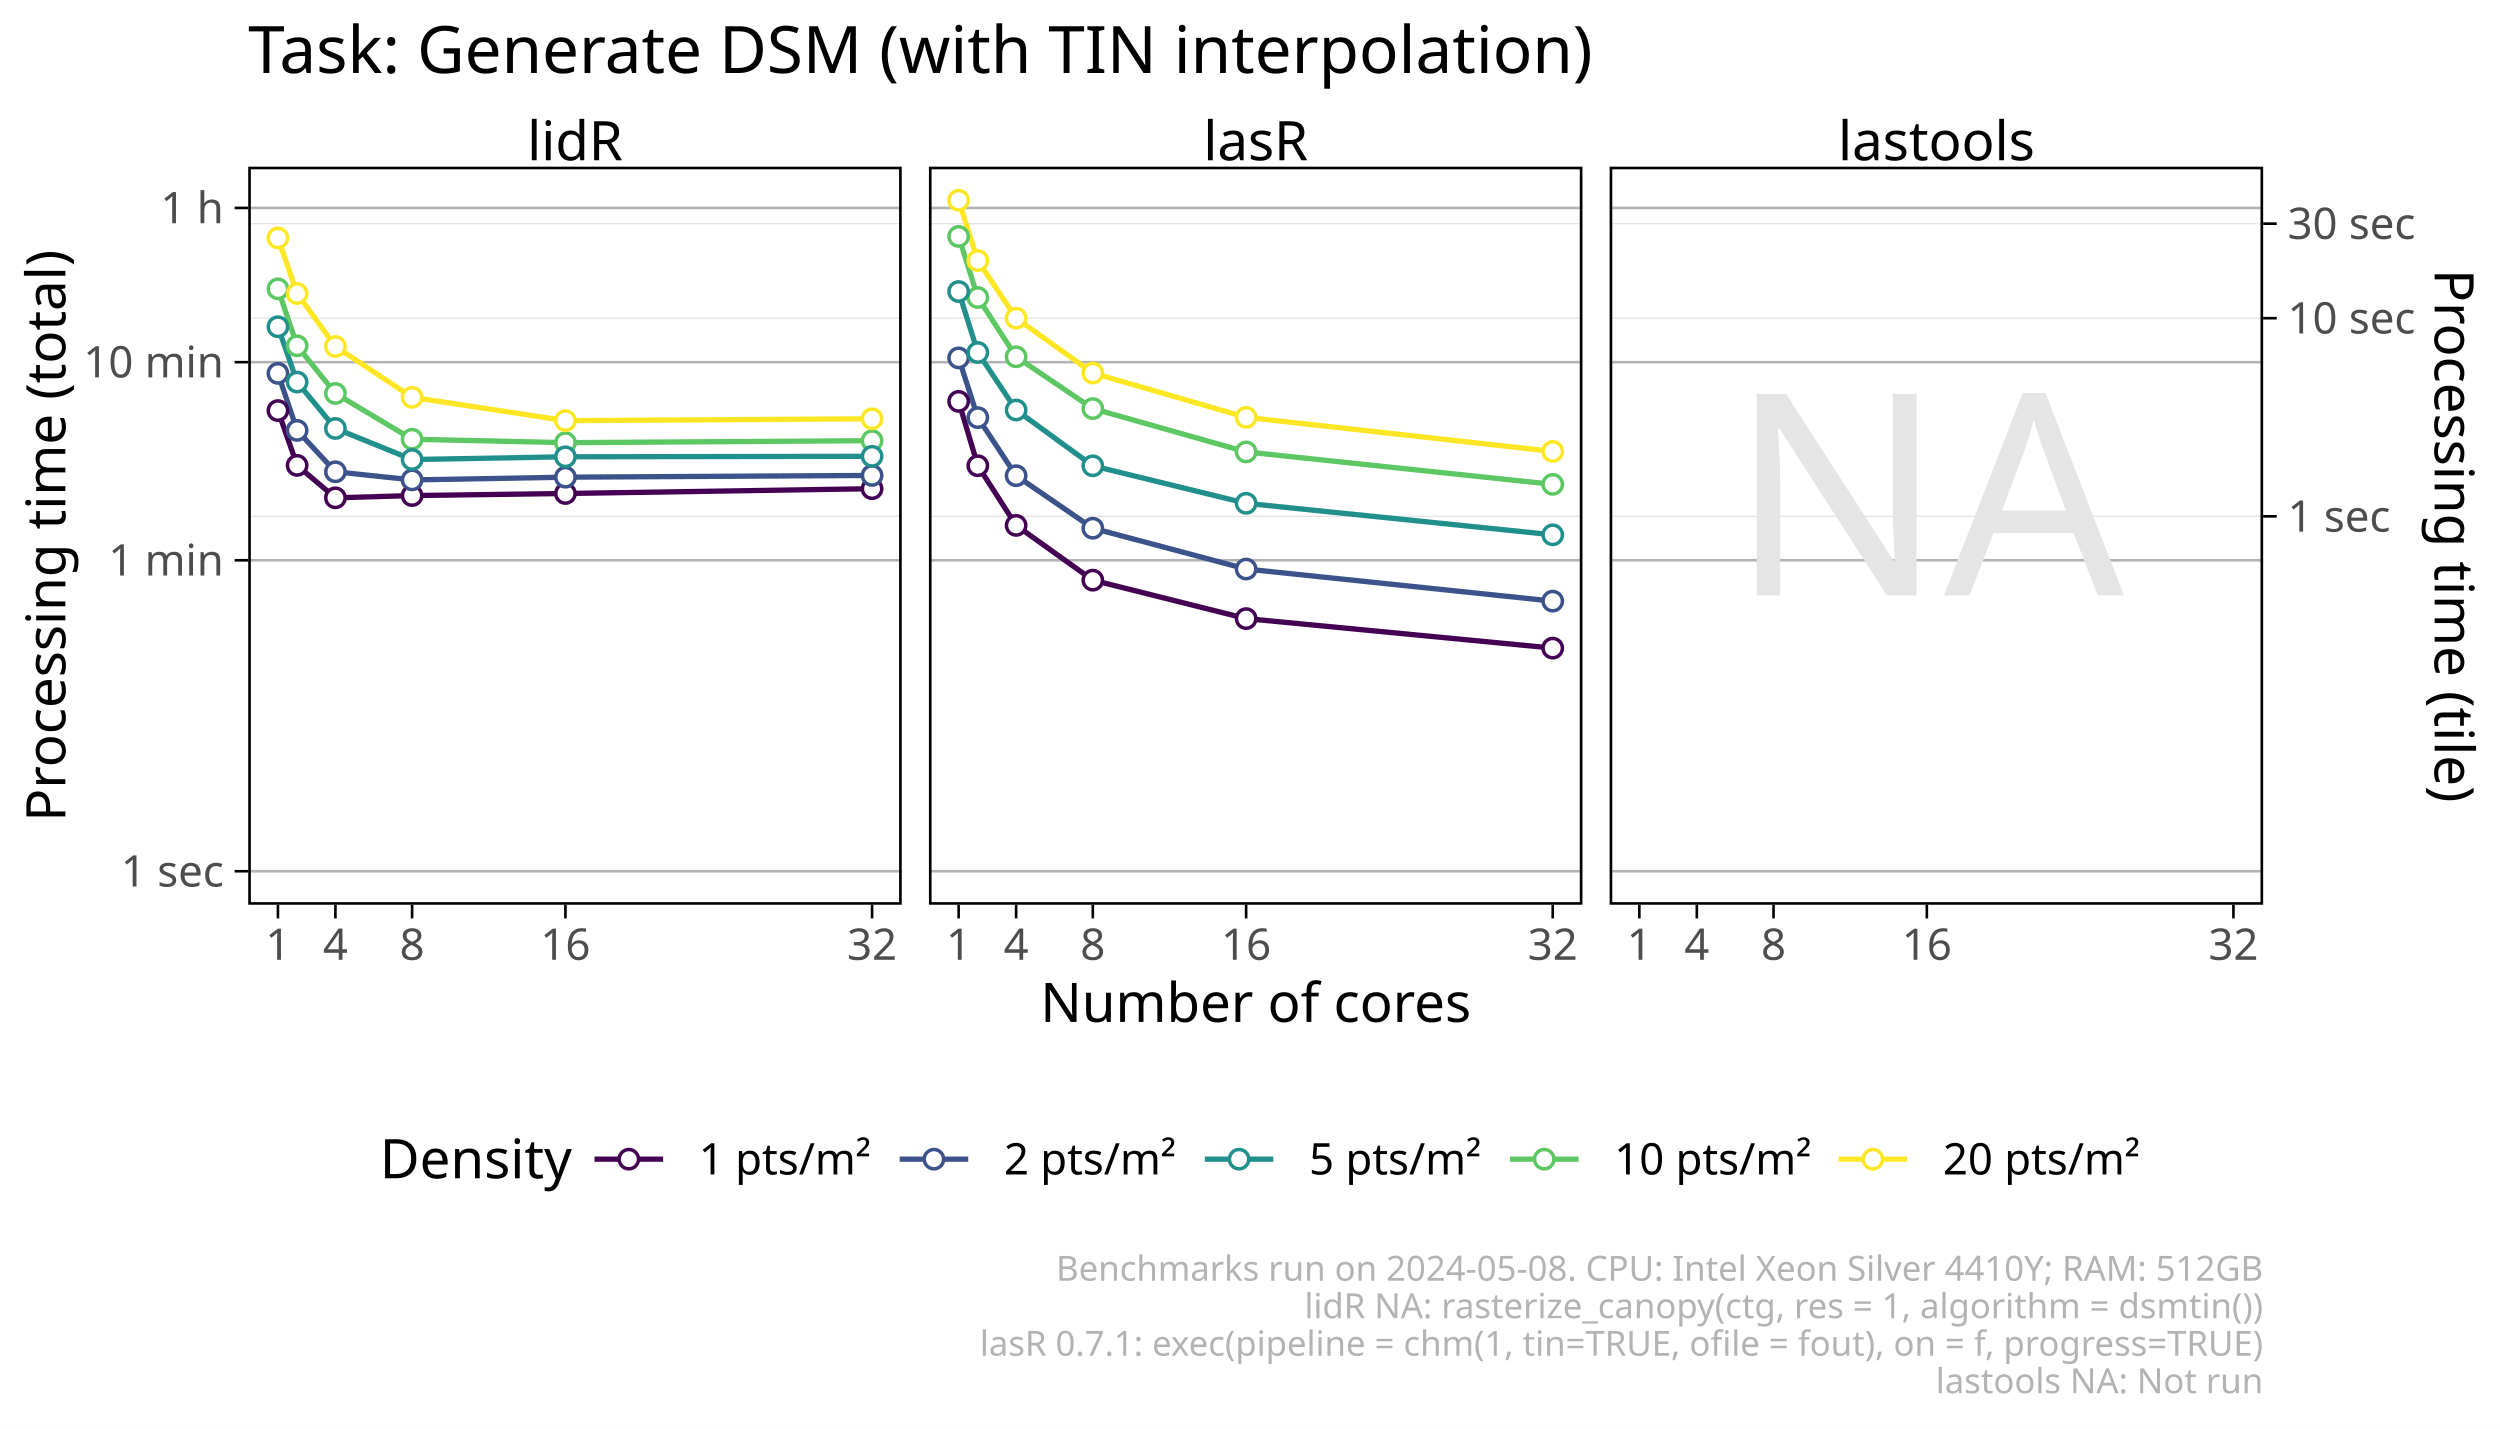
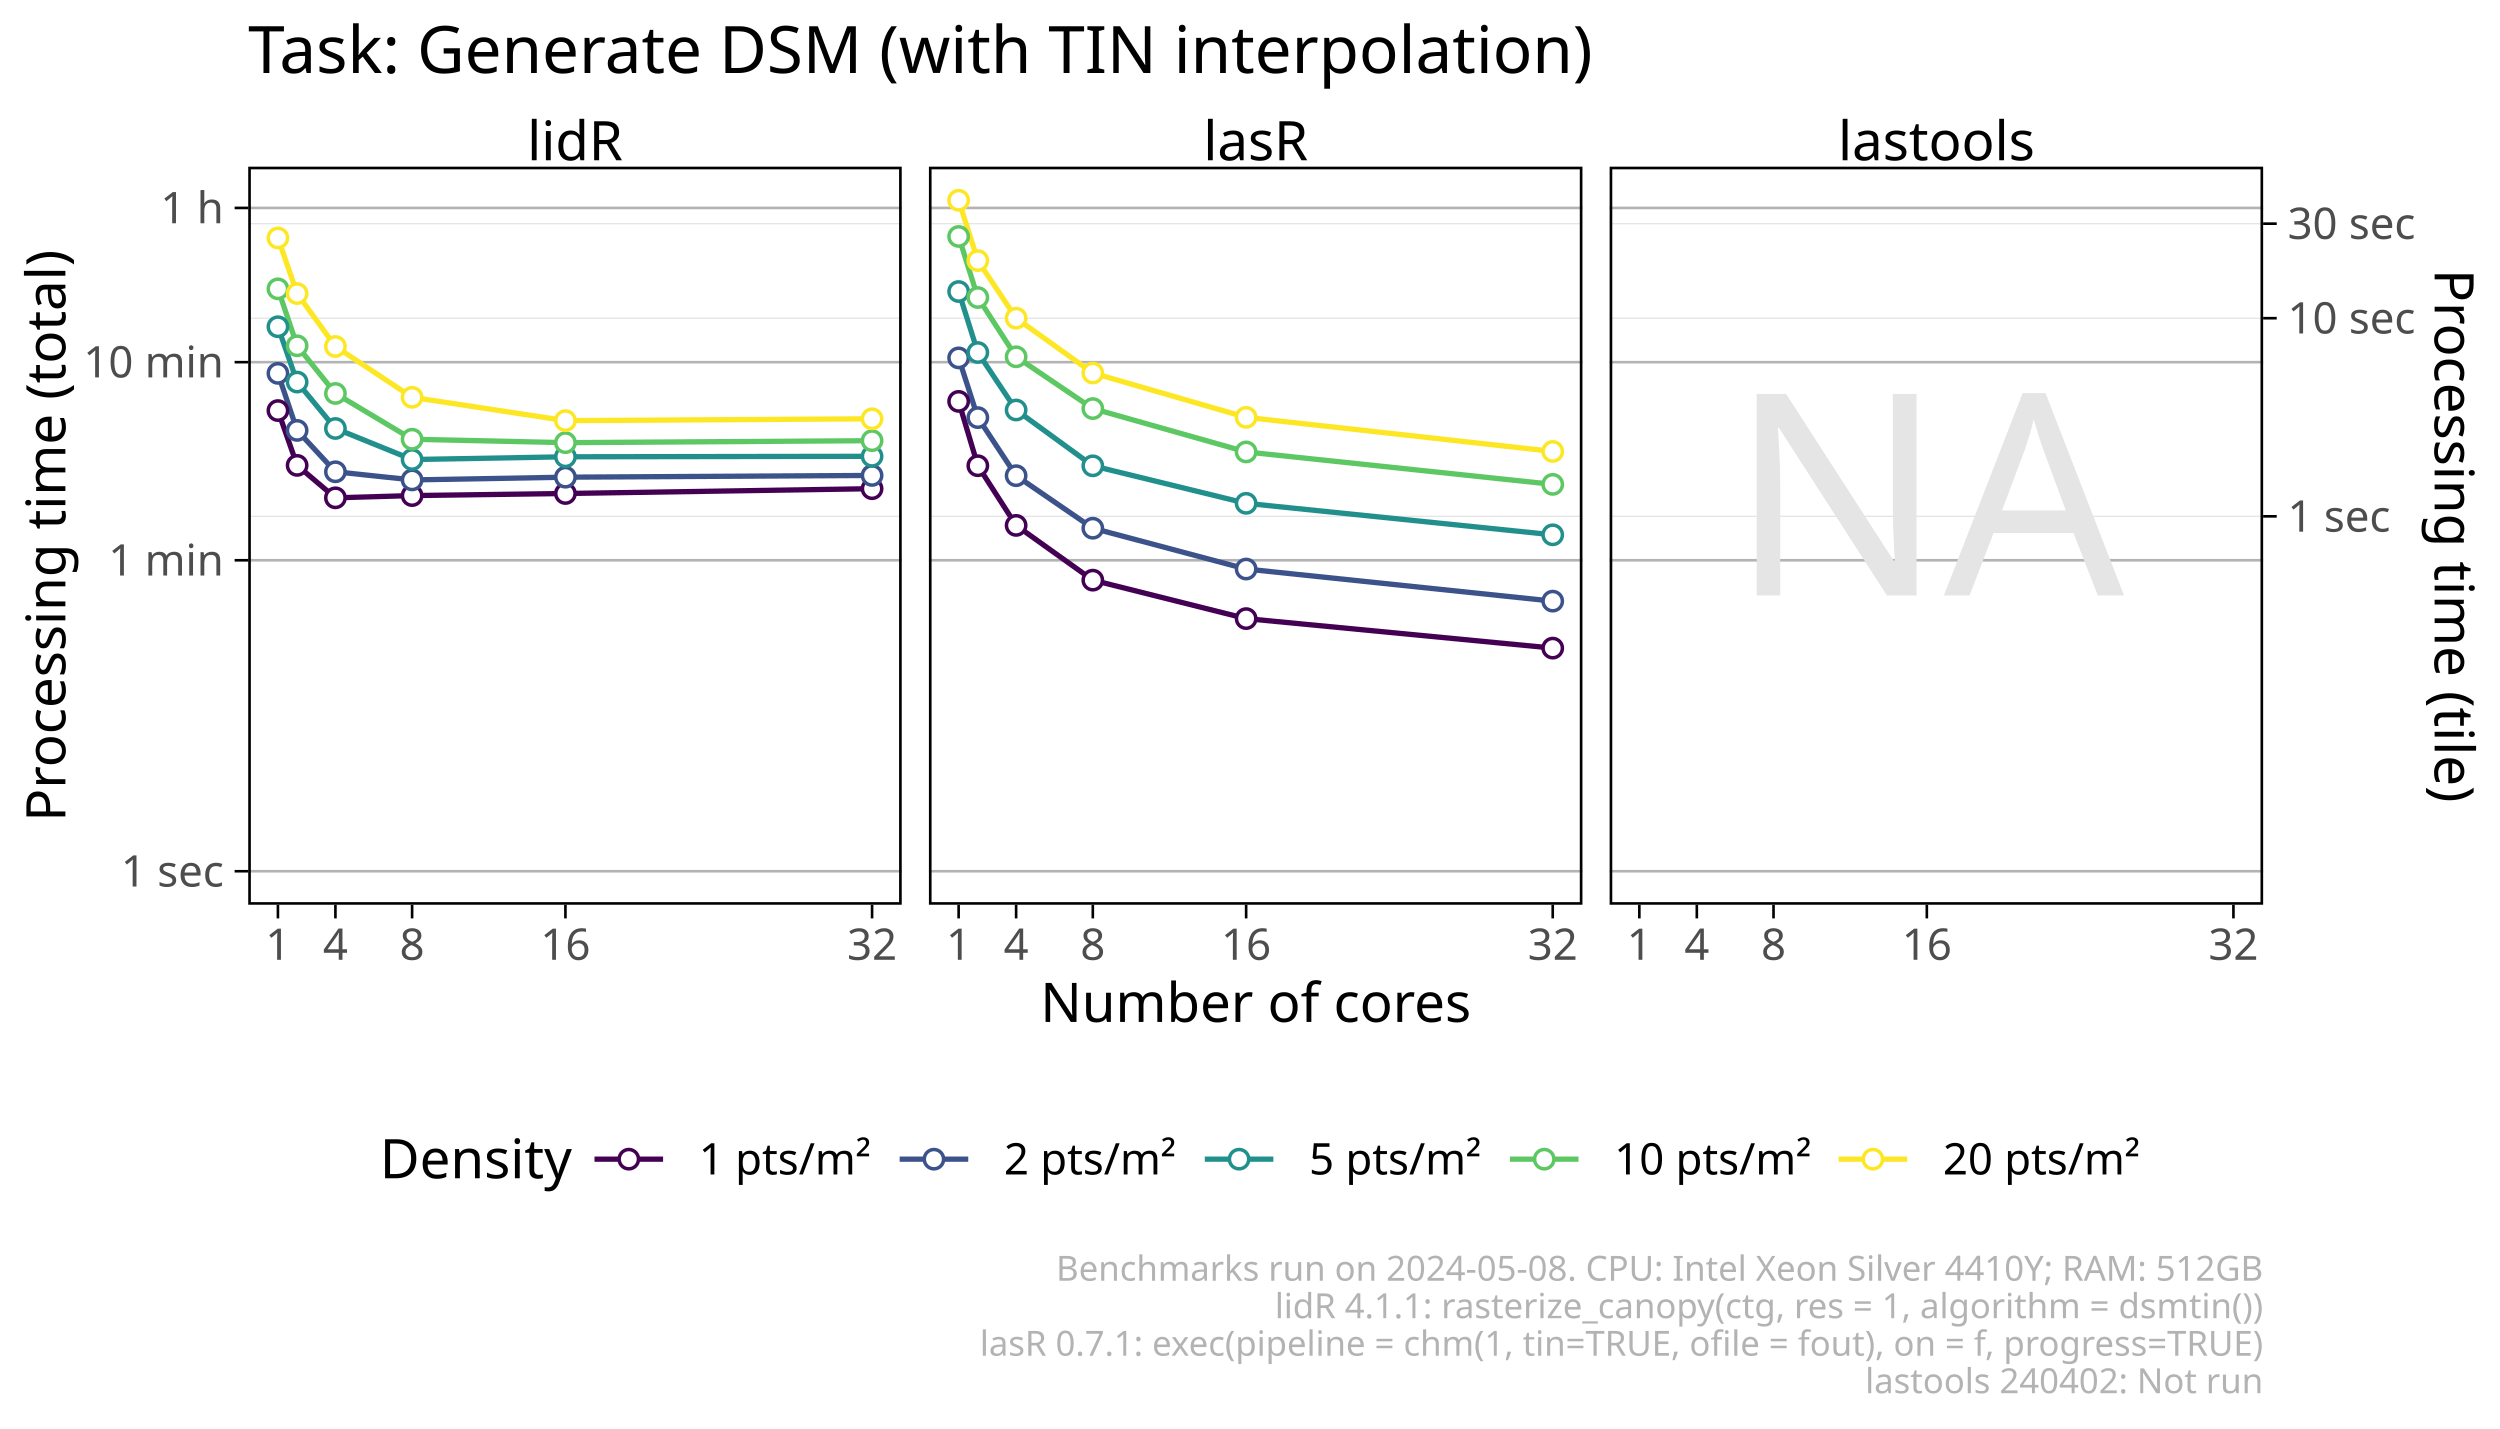
<svg xmlns="http://www.w3.org/2000/svg" class="svglite" width="504.00pt" height="288.00pt" viewBox="0 0 504.00 288.00">
  <defs>
    <style type="text/css">
    .svglite line, .svglite polyline, .svglite polygon, .svglite path, .svglite rect, .svglite circle {
      fill: none;
      stroke: #000000;
      stroke-linecap: round;
      stroke-linejoin: round;
      stroke-miterlimit: 10.00;
    }
    .svglite text {
      white-space: pre;
    }
  </style>
  </defs>
  <rect width="100%" height="100%" style="stroke: none; fill: #FFFFFF;" />
  <defs>
    <clipPath id="cpMC4wMHw1MDQuMDB8MC4wMHwyODguMDA=">
      <rect x="0.00" y="0.00" width="504.00" height="288.00" />
    </clipPath>
  </defs>
  <g clip-path="url(#cpMC4wMHw1MDQuMDB8MC4wMHwyODguMDA=)">
    <rect x="0.00" y="0.00" width="504.00" height="288.00" style="stroke-width: 1.07; stroke: #FFFFFF; fill: #FFFFFF;" />
  </g>
  <defs>
    <clipPath id="cpNTAuMDR8MTgxLjc5fDMzLjYwfDE4Mi40MQ==">
      <rect x="50.04" y="33.60" width="131.75" height="148.80" />
    </clipPath>
  </defs>
  <g clip-path="url(#cpNTAuMDR8MTgxLjc5fDMzLjYwfDE4Mi40MQ==)">
    <rect x="50.04" y="33.60" width="131.75" height="148.80" style="stroke-width: 1.07; stroke: none; fill: #FFFFFF;" />
    <polyline points="50.04,104.09 181.79,104.09 " style="stroke-width: 0.27; stroke: #E5E5E5; stroke-linecap: butt;" />
    <polyline points="50.04,64.15 181.79,64.15 " style="stroke-width: 0.27; stroke: #E5E5E5; stroke-linecap: butt;" />
    <polyline points="50.04,45.09 181.79,45.09 " style="stroke-width: 0.27; stroke: #E5E5E5; stroke-linecap: butt;" />
    <polyline points="50.04,175.64 181.79,175.64 " style="stroke-width: 0.53; stroke: #B3B3B3; stroke-linecap: butt;" />
    <polyline points="50.04,112.95 181.79,112.95 " style="stroke-width: 0.53; stroke: #B3B3B3; stroke-linecap: butt;" />
    <polyline points="50.04,73.01 181.79,73.01 " style="stroke-width: 0.53; stroke: #B3B3B3; stroke-linecap: butt;" />
    <polyline points="50.04,41.92 181.79,41.92 " style="stroke-width: 0.53; stroke: #B3B3B3; stroke-linecap: butt;" />
    <polyline points="56.03,82.77 59.90,93.82 67.62,100.36 83.08,99.91 113.99,99.49 175.81,98.52 " style="stroke-width: 1.07; stroke: #440154; stroke-linecap: butt;" />
    <polyline points="56.03,75.27 59.90,86.77 67.62,95.11 83.08,96.75 113.99,96.20 175.81,95.85 " style="stroke-width: 1.07; stroke: #3B528B; stroke-linecap: butt;" />
    <polyline points="56.03,65.87 59.90,77.02 67.62,86.38 83.08,92.64 113.99,92.09 175.81,91.99 " style="stroke-width: 1.07; stroke: #21908C; stroke-linecap: butt;" />
    <polyline points="56.03,58.23 59.90,69.71 67.62,79.32 83.08,88.55 113.99,89.24 175.81,88.84 " style="stroke-width: 1.07; stroke: #5DC863; stroke-linecap: butt;" />
    <polyline points="56.03,47.97 59.90,59.18 67.62,69.85 83.08,80.10 113.99,84.80 175.81,84.43 " style="stroke-width: 1.07; stroke: #FDE725; stroke-linecap: butt;" />
    <circle cx="56.03" cy="82.77" r="1.95" style="stroke-width: 0.71; stroke: #440154; fill: #FFFFFF;" />
+     <circle cx="56.03" cy="75.27" r="1.95" style="stroke-width: 0.71; stroke: #3B528B; fill: #FFFFFF;" />
+     <circle cx="56.03" cy="65.87" r="1.95" style="stroke-width: 0.71; stroke: #21908C; fill: #FFFFFF;" />
+     <circle cx="56.03" cy="58.23" r="1.95" style="stroke-width: 0.71; stroke: #5DC863; fill: #FFFFFF;" />
+     <circle cx="56.03" cy="47.97" r="1.95" style="stroke-width: 0.71; stroke: #FDE725; fill: #FFFFFF;" />
+     <circle cx="59.90" cy="93.82" r="1.95" style="stroke-width: 0.71; stroke: #440154; fill: #FFFFFF;" />
+     <circle cx="59.90" cy="86.77" r="1.95" style="stroke-width: 0.71; stroke: #3B528B; fill: #FFFFFF;" />
+     <circle cx="59.90" cy="77.02" r="1.95" style="stroke-width: 0.71; stroke: #21908C; fill: #FFFFFF;" />
+     <circle cx="59.90" cy="69.71" r="1.95" style="stroke-width: 0.71; stroke: #5DC863; fill: #FFFFFF;" />
+     <circle cx="59.90" cy="59.18" r="1.95" style="stroke-width: 0.71; stroke: #FDE725; fill: #FFFFFF;" />
+     <circle cx="67.62" cy="100.36" r="1.95" style="stroke-width: 0.71; stroke: #440154; fill: #FFFFFF;" />
+     <circle cx="67.62" cy="95.11" r="1.95" style="stroke-width: 0.71; stroke: #3B528B; fill: #FFFFFF;" />
+     <circle cx="67.62" cy="86.38" r="1.95" style="stroke-width: 0.71; stroke: #21908C; fill: #FFFFFF;" />
+     <circle cx="67.62" cy="79.32" r="1.95" style="stroke-width: 0.71; stroke: #5DC863; fill: #FFFFFF;" />
+     <circle cx="67.62" cy="69.85" r="1.95" style="stroke-width: 0.71; stroke: #FDE725; fill: #FFFFFF;" />
+     <circle cx="83.08" cy="99.91" r="1.95" style="stroke-width: 0.71; stroke: #440154; fill: #FFFFFF;" />
+     <circle cx="83.08" cy="96.75" r="1.95" style="stroke-width: 0.71; stroke: #3B528B; fill: #FFFFFF;" />
+     <circle cx="83.08" cy="92.64" r="1.95" style="stroke-width: 0.71; stroke: #21908C; fill: #FFFFFF;" />
+     <circle cx="83.08" cy="88.55" r="1.95" style="stroke-width: 0.71; stroke: #5DC863; fill: #FFFFFF;" />
+     <circle cx="83.08" cy="80.10" r="1.95" style="stroke-width: 0.71; stroke: #FDE725; fill: #FFFFFF;" />
    <circle cx="113.99" cy="99.49" r="1.95" style="stroke-width: 0.71; stroke: #440154; fill: #FFFFFF;" />
-     <circle cx="59.90" cy="93.82" r="1.95" style="stroke-width: 0.71; stroke: #440154; fill: #FFFFFF;" />
+     <circle cx="113.99" cy="96.20" r="1.95" style="stroke-width: 0.71; stroke: #3B528B; fill: #FFFFFF;" />
+     <circle cx="113.99" cy="92.09" r="1.95" style="stroke-width: 0.71; stroke: #21908C; fill: #FFFFFF;" />
+     <circle cx="113.99" cy="89.24" r="1.95" style="stroke-width: 0.71; stroke: #5DC863; fill: #FFFFFF;" />
+     <circle cx="113.99" cy="84.80" r="1.95" style="stroke-width: 0.71; stroke: #FDE725; fill: #FFFFFF;" />
    <circle cx="175.81" cy="98.52" r="1.95" style="stroke-width: 0.71; stroke: #440154; fill: #FFFFFF;" />
-     <circle cx="67.62" cy="100.36" r="1.95" style="stroke-width: 0.71; stroke: #440154; fill: #FFFFFF;" />
-     <circle cx="83.08" cy="99.91" r="1.95" style="stroke-width: 0.71; stroke: #440154; fill: #FFFFFF;" />
-     <circle cx="56.03" cy="58.23" r="1.95" style="stroke-width: 0.71; stroke: #5DC863; fill: #FFFFFF;" />
-     <circle cx="113.99" cy="89.24" r="1.95" style="stroke-width: 0.71; stroke: #5DC863; fill: #FFFFFF;" />
-     <circle cx="59.90" cy="69.71" r="1.95" style="stroke-width: 0.71; stroke: #5DC863; fill: #FFFFFF;" />
+     <circle cx="175.81" cy="95.85" r="1.95" style="stroke-width: 0.71; stroke: #3B528B; fill: #FFFFFF;" />
+     <circle cx="175.81" cy="91.99" r="1.95" style="stroke-width: 0.71; stroke: #21908C; fill: #FFFFFF;" />
    <circle cx="175.81" cy="88.84" r="1.95" style="stroke-width: 0.71; stroke: #5DC863; fill: #FFFFFF;" />
-     <circle cx="67.62" cy="79.32" r="1.95" style="stroke-width: 0.71; stroke: #5DC863; fill: #FFFFFF;" />
-     <circle cx="83.08" cy="88.55" r="1.95" style="stroke-width: 0.71; stroke: #5DC863; fill: #FFFFFF;" />
-     <circle cx="56.03" cy="75.27" r="1.95" style="stroke-width: 0.71; stroke: #3B528B; fill: #FFFFFF;" />
-     <circle cx="113.99" cy="96.20" r="1.95" style="stroke-width: 0.71; stroke: #3B528B; fill: #FFFFFF;" />
-     <circle cx="59.90" cy="86.77" r="1.95" style="stroke-width: 0.71; stroke: #3B528B; fill: #FFFFFF;" />
-     <circle cx="175.81" cy="95.85" r="1.95" style="stroke-width: 0.71; stroke: #3B528B; fill: #FFFFFF;" />
-     <circle cx="67.62" cy="95.11" r="1.95" style="stroke-width: 0.71; stroke: #3B528B; fill: #FFFFFF;" />
-     <circle cx="83.08" cy="96.75" r="1.95" style="stroke-width: 0.71; stroke: #3B528B; fill: #FFFFFF;" />
-     <circle cx="56.03" cy="47.97" r="1.95" style="stroke-width: 0.71; stroke: #FDE725; fill: #FFFFFF;" />
-     <circle cx="113.99" cy="84.80" r="1.95" style="stroke-width: 0.71; stroke: #FDE725; fill: #FFFFFF;" />
-     <circle cx="59.90" cy="59.18" r="1.95" style="stroke-width: 0.71; stroke: #FDE725; fill: #FFFFFF;" />
    <circle cx="175.81" cy="84.43" r="1.95" style="stroke-width: 0.71; stroke: #FDE725; fill: #FFFFFF;" />
-     <circle cx="67.62" cy="69.85" r="1.95" style="stroke-width: 0.71; stroke: #FDE725; fill: #FFFFFF;" />
-     <circle cx="83.08" cy="80.10" r="1.95" style="stroke-width: 0.71; stroke: #FDE725; fill: #FFFFFF;" />
-     <circle cx="56.03" cy="65.87" r="1.95" style="stroke-width: 0.71; stroke: #21908C; fill: #FFFFFF;" />
-     <circle cx="113.99" cy="92.09" r="1.95" style="stroke-width: 0.71; stroke: #21908C; fill: #FFFFFF;" />
-     <circle cx="59.90" cy="77.02" r="1.95" style="stroke-width: 0.71; stroke: #21908C; fill: #FFFFFF;" />
-     <circle cx="175.81" cy="91.99" r="1.95" style="stroke-width: 0.71; stroke: #21908C; fill: #FFFFFF;" />
-     <circle cx="67.62" cy="86.38" r="1.95" style="stroke-width: 0.71; stroke: #21908C; fill: #FFFFFF;" />
-     <circle cx="83.08" cy="92.64" r="1.95" style="stroke-width: 0.71; stroke: #21908C; fill: #FFFFFF;" />
    <rect x="50.04" y="33.60" width="131.75" height="148.80" style="stroke-width: 1.07;" />
  </g>
  <g clip-path="url(#cpMC4wMHw1MDQuMDB8MC4wMHwyODguMDA=)">
</g>
  <defs>
    <clipPath id="cpMTg3LjI3fDMxOS4wMnwzMy42MHwxODIuNDE=">
      <rect x="187.27" y="33.60" width="131.75" height="148.80" />
    </clipPath>
  </defs>
  <g clip-path="url(#cpMTg3LjI3fDMxOS4wMnwzMy42MHwxODIuNDE=)">
    <rect x="187.27" y="33.60" width="131.75" height="148.80" style="stroke-width: 1.07; stroke: none; fill: #FFFFFF;" />
    <polyline points="187.27,104.09 319.02,104.09 " style="stroke-width: 0.27; stroke: #E5E5E5; stroke-linecap: butt;" />
    <polyline points="187.27,64.15 319.02,64.15 " style="stroke-width: 0.27; stroke: #E5E5E5; stroke-linecap: butt;" />
    <polyline points="187.27,45.09 319.02,45.09 " style="stroke-width: 0.27; stroke: #E5E5E5; stroke-linecap: butt;" />
    <polyline points="187.27,175.64 319.02,175.64 " style="stroke-width: 0.53; stroke: #B3B3B3; stroke-linecap: butt;" />
    <polyline points="187.27,112.95 319.02,112.95 " style="stroke-width: 0.53; stroke: #B3B3B3; stroke-linecap: butt;" />
    <polyline points="187.27,73.01 319.02,73.01 " style="stroke-width: 0.53; stroke: #B3B3B3; stroke-linecap: butt;" />
    <polyline points="187.27,41.92 319.02,41.92 " style="stroke-width: 0.53; stroke: #B3B3B3; stroke-linecap: butt;" />
    <polyline points="193.26,80.92 197.13,93.89 204.85,105.92 220.31,116.96 251.22,124.71 313.03,130.66 " style="stroke-width: 1.07; stroke: #440154; stroke-linecap: butt;" />
    <polyline points="193.26,72.15 197.13,84.19 204.85,95.90 220.31,106.49 251.22,114.72 313.03,121.19 " style="stroke-width: 1.07; stroke: #3B528B; stroke-linecap: butt;" />
    <polyline points="193.26,58.77 197.13,71.07 204.85,82.66 220.31,93.91 251.22,101.47 313.03,107.82 " style="stroke-width: 1.07; stroke: #21908C; stroke-linecap: butt;" />
    <polyline points="193.26,47.67 197.13,59.98 204.85,71.93 220.31,82.37 251.22,91.11 313.03,97.65 " style="stroke-width: 1.07; stroke: #5DC863; stroke-linecap: butt;" />
    <polyline points="193.26,40.37 197.13,52.54 204.85,64.14 220.31,75.20 251.22,84.14 313.03,91.01 " style="stroke-width: 1.07; stroke: #FDE725; stroke-linecap: butt;" />
    <circle cx="193.26" cy="80.92" r="1.95" style="stroke-width: 0.71; stroke: #440154; fill: #FFFFFF;" />
+     <circle cx="193.26" cy="72.15" r="1.95" style="stroke-width: 0.71; stroke: #3B528B; fill: #FFFFFF;" />
+     <circle cx="193.26" cy="58.77" r="1.95" style="stroke-width: 0.71; stroke: #21908C; fill: #FFFFFF;" />
+     <circle cx="193.26" cy="47.67" r="1.95" style="stroke-width: 0.71; stroke: #5DC863; fill: #FFFFFF;" />
+     <circle cx="193.26" cy="40.37" r="1.95" style="stroke-width: 0.71; stroke: #FDE725; fill: #FFFFFF;" />
+     <circle cx="197.13" cy="93.89" r="1.95" style="stroke-width: 0.71; stroke: #440154; fill: #FFFFFF;" />
+     <circle cx="197.13" cy="84.19" r="1.95" style="stroke-width: 0.71; stroke: #3B528B; fill: #FFFFFF;" />
+     <circle cx="197.13" cy="71.07" r="1.95" style="stroke-width: 0.71; stroke: #21908C; fill: #FFFFFF;" />
+     <circle cx="197.13" cy="59.98" r="1.95" style="stroke-width: 0.71; stroke: #5DC863; fill: #FFFFFF;" />
+     <circle cx="197.13" cy="52.54" r="1.95" style="stroke-width: 0.71; stroke: #FDE725; fill: #FFFFFF;" />
+     <circle cx="204.85" cy="105.92" r="1.95" style="stroke-width: 0.71; stroke: #440154; fill: #FFFFFF;" />
+     <circle cx="204.85" cy="95.90" r="1.95" style="stroke-width: 0.71; stroke: #3B528B; fill: #FFFFFF;" />
+     <circle cx="204.85" cy="82.66" r="1.95" style="stroke-width: 0.71; stroke: #21908C; fill: #FFFFFF;" />
+     <circle cx="204.85" cy="71.93" r="1.95" style="stroke-width: 0.71; stroke: #5DC863; fill: #FFFFFF;" />
+     <circle cx="204.85" cy="64.14" r="1.95" style="stroke-width: 0.71; stroke: #FDE725; fill: #FFFFFF;" />
+     <circle cx="220.31" cy="116.96" r="1.95" style="stroke-width: 0.71; stroke: #440154; fill: #FFFFFF;" />
+     <circle cx="220.31" cy="106.49" r="1.95" style="stroke-width: 0.71; stroke: #3B528B; fill: #FFFFFF;" />
+     <circle cx="220.31" cy="93.91" r="1.95" style="stroke-width: 0.71; stroke: #21908C; fill: #FFFFFF;" />
+     <circle cx="220.31" cy="82.37" r="1.95" style="stroke-width: 0.71; stroke: #5DC863; fill: #FFFFFF;" />
+     <circle cx="220.31" cy="75.20" r="1.95" style="stroke-width: 0.71; stroke: #FDE725; fill: #FFFFFF;" />
    <circle cx="251.22" cy="124.71" r="1.95" style="stroke-width: 0.71; stroke: #440154; fill: #FFFFFF;" />
-     <circle cx="197.13" cy="93.89" r="1.95" style="stroke-width: 0.71; stroke: #440154; fill: #FFFFFF;" />
+     <circle cx="251.22" cy="114.72" r="1.95" style="stroke-width: 0.71; stroke: #3B528B; fill: #FFFFFF;" />
+     <circle cx="251.22" cy="101.47" r="1.95" style="stroke-width: 0.71; stroke: #21908C; fill: #FFFFFF;" />
+     <circle cx="251.22" cy="91.11" r="1.95" style="stroke-width: 0.71; stroke: #5DC863; fill: #FFFFFF;" />
+     <circle cx="251.22" cy="84.14" r="1.95" style="stroke-width: 0.71; stroke: #FDE725; fill: #FFFFFF;" />
    <circle cx="313.03" cy="130.66" r="1.95" style="stroke-width: 0.71; stroke: #440154; fill: #FFFFFF;" />
-     <circle cx="204.85" cy="105.92" r="1.95" style="stroke-width: 0.71; stroke: #440154; fill: #FFFFFF;" />
-     <circle cx="220.31" cy="116.96" r="1.95" style="stroke-width: 0.71; stroke: #440154; fill: #FFFFFF;" />
-     <circle cx="193.26" cy="47.67" r="1.95" style="stroke-width: 0.71; stroke: #5DC863; fill: #FFFFFF;" />
-     <circle cx="251.22" cy="91.11" r="1.95" style="stroke-width: 0.71; stroke: #5DC863; fill: #FFFFFF;" />
-     <circle cx="197.13" cy="59.98" r="1.95" style="stroke-width: 0.71; stroke: #5DC863; fill: #FFFFFF;" />
+     <circle cx="313.03" cy="121.19" r="1.95" style="stroke-width: 0.71; stroke: #3B528B; fill: #FFFFFF;" />
+     <circle cx="313.03" cy="107.82" r="1.95" style="stroke-width: 0.71; stroke: #21908C; fill: #FFFFFF;" />
    <circle cx="313.03" cy="97.65" r="1.95" style="stroke-width: 0.71; stroke: #5DC863; fill: #FFFFFF;" />
-     <circle cx="204.85" cy="71.93" r="1.95" style="stroke-width: 0.71; stroke: #5DC863; fill: #FFFFFF;" />
-     <circle cx="220.31" cy="82.37" r="1.95" style="stroke-width: 0.71; stroke: #5DC863; fill: #FFFFFF;" />
-     <circle cx="193.26" cy="72.15" r="1.95" style="stroke-width: 0.71; stroke: #3B528B; fill: #FFFFFF;" />
-     <circle cx="251.22" cy="114.72" r="1.95" style="stroke-width: 0.71; stroke: #3B528B; fill: #FFFFFF;" />
-     <circle cx="197.13" cy="84.19" r="1.95" style="stroke-width: 0.71; stroke: #3B528B; fill: #FFFFFF;" />
-     <circle cx="313.03" cy="121.19" r="1.95" style="stroke-width: 0.71; stroke: #3B528B; fill: #FFFFFF;" />
-     <circle cx="204.85" cy="95.90" r="1.95" style="stroke-width: 0.71; stroke: #3B528B; fill: #FFFFFF;" />
-     <circle cx="220.31" cy="106.49" r="1.95" style="stroke-width: 0.71; stroke: #3B528B; fill: #FFFFFF;" />
-     <circle cx="193.26" cy="40.37" r="1.95" style="stroke-width: 0.71; stroke: #FDE725; fill: #FFFFFF;" />
-     <circle cx="251.22" cy="84.14" r="1.95" style="stroke-width: 0.71; stroke: #FDE725; fill: #FFFFFF;" />
-     <circle cx="197.13" cy="52.54" r="1.95" style="stroke-width: 0.71; stroke: #FDE725; fill: #FFFFFF;" />
    <circle cx="313.03" cy="91.01" r="1.95" style="stroke-width: 0.71; stroke: #FDE725; fill: #FFFFFF;" />
-     <circle cx="204.85" cy="64.14" r="1.95" style="stroke-width: 0.71; stroke: #FDE725; fill: #FFFFFF;" />
-     <circle cx="220.31" cy="75.20" r="1.95" style="stroke-width: 0.71; stroke: #FDE725; fill: #FFFFFF;" />
-     <circle cx="193.26" cy="58.77" r="1.95" style="stroke-width: 0.71; stroke: #21908C; fill: #FFFFFF;" />
-     <circle cx="251.22" cy="101.47" r="1.95" style="stroke-width: 0.71; stroke: #21908C; fill: #FFFFFF;" />
-     <circle cx="197.13" cy="71.07" r="1.95" style="stroke-width: 0.71; stroke: #21908C; fill: #FFFFFF;" />
-     <circle cx="313.03" cy="107.82" r="1.95" style="stroke-width: 0.71; stroke: #21908C; fill: #FFFFFF;" />
-     <circle cx="204.85" cy="82.66" r="1.95" style="stroke-width: 0.71; stroke: #21908C; fill: #FFFFFF;" />
-     <circle cx="220.31" cy="93.91" r="1.95" style="stroke-width: 0.71; stroke: #21908C; fill: #FFFFFF;" />
    <rect x="187.27" y="33.60" width="131.75" height="148.80" style="stroke-width: 1.07;" />
  </g>
  <g clip-path="url(#cpMC4wMHw1MDQuMDB8MC4wMHwyODguMDA=)">
</g>
  <defs>
    <clipPath id="cpMzI0LjUwfDQ1Ni4yNXwzMy42MHwxODIuNDE=">
      <rect x="324.50" y="33.60" width="131.75" height="148.80" />
    </clipPath>
  </defs>
  <g clip-path="url(#cpMzI0LjUwfDQ1Ni4yNXwzMy42MHwxODIuNDE=)">
    <rect x="324.50" y="33.60" width="131.75" height="148.80" style="stroke-width: 1.07; stroke: none; fill: #FFFFFF;" />
    <polyline points="324.50,104.09 456.25,104.09 " style="stroke-width: 0.27; stroke: #E5E5E5; stroke-linecap: butt;" />
    <polyline points="324.50,64.15 456.25,64.15 " style="stroke-width: 0.27; stroke: #E5E5E5; stroke-linecap: butt;" />
    <polyline points="324.50,45.09 456.25,45.09 " style="stroke-width: 0.27; stroke: #E5E5E5; stroke-linecap: butt;" />
    <polyline points="324.50,175.64 456.25,175.64 " style="stroke-width: 0.53; stroke: #B3B3B3; stroke-linecap: butt;" />
    <polyline points="324.50,112.95 456.25,112.95 " style="stroke-width: 0.53; stroke: #B3B3B3; stroke-linecap: butt;" />
    <polyline points="324.50,73.01 456.25,73.01 " style="stroke-width: 0.53; stroke: #B3B3B3; stroke-linecap: butt;" />
    <polyline points="324.50,41.92 456.25,41.92 " style="stroke-width: 0.53; stroke: #B3B3B3; stroke-linecap: butt;" />
    <text x="388.45" y="120.04" text-anchor="middle" style="font-size: 56.91px;fill: #E5E5E5; font-family: &quot;Segoe UI&quot;;" textLength="79.24px" lengthAdjust="spacingAndGlyphs">NA</text>
    <rect x="324.50" y="33.60" width="131.75" height="148.80" style="stroke-width: 1.07;" />
  </g>
  <g clip-path="url(#cpMC4wMHw1MDQuMDB8MC4wMHwyODguMDA=)">
</g>
  <defs>
    <clipPath id="cpNTAuMDR8MTgxLjc5fDIzLjMxfDMzLjYw">
      <rect x="50.04" y="23.31" width="131.75" height="10.30" />
    </clipPath>
  </defs>
  <g clip-path="url(#cpNTAuMDR8MTgxLjc5fDIzLjMxfDMzLjYw)">
    <rect x="50.04" y="23.31" width="131.75" height="10.30" style="stroke-width: 1.07; stroke: none;" />
    <text x="115.92" y="32.31" text-anchor="middle" style="font-size: 11.00px; font-family: &quot;Segoe UI&quot;;" textLength="18.39px" lengthAdjust="spacingAndGlyphs">lidR</text>
  </g>
  <g clip-path="url(#cpMC4wMHw1MDQuMDB8MC4wMHwyODguMDA=)">
</g>
  <defs>
    <clipPath id="cpMTg3LjI3fDMxOS4wMnwyMy4zMXwzMy42MA==">
      <rect x="187.27" y="23.31" width="131.75" height="10.30" />
    </clipPath>
  </defs>
  <g clip-path="url(#cpMTg3LjI3fDMxOS4wMnwyMy4zMXwzMy42MA==)">
    <rect x="187.27" y="23.31" width="131.75" height="10.30" style="stroke-width: 1.07; stroke: none;" />
    <text x="253.15" y="32.31" text-anchor="middle" style="font-size: 11.00px; font-family: &quot;Segoe UI&quot;;" textLength="19.50px" lengthAdjust="spacingAndGlyphs">lasR</text>
  </g>
  <g clip-path="url(#cpMC4wMHw1MDQuMDB8MC4wMHwyODguMDA=)">
</g>
  <defs>
    <clipPath id="cpMzI0LjUwfDQ1Ni4yNXwyMy4zMXwzMy42MA==">
      <rect x="324.50" y="23.31" width="131.75" height="10.30" />
    </clipPath>
  </defs>
  <g clip-path="url(#cpMzI0LjUwfDQ1Ni4yNXwyMy4zMXwzMy42MA==)">
    <rect x="324.50" y="23.31" width="131.75" height="10.30" style="stroke-width: 1.07; stroke: none;" />
    <text x="390.38" y="32.31" text-anchor="middle" style="font-size: 11.00px; font-family: &quot;Segoe UI&quot;;" textLength="36.78px" lengthAdjust="spacingAndGlyphs">lastools</text>
  </g>
  <g clip-path="url(#cpMC4wMHw1MDQuMDB8MC4wMHwyODguMDA=)">
    <polyline points="56.03,185.15 56.03,182.41 " style="stroke-width: 0.53; stroke-linecap: butt;" />
    <polyline points="67.62,185.15 67.62,182.41 " style="stroke-width: 0.53; stroke-linecap: butt;" />
    <polyline points="83.08,185.15 83.08,182.41 " style="stroke-width: 0.53; stroke-linecap: butt;" />
    <polyline points="113.99,185.15 113.99,182.41 " style="stroke-width: 0.53; stroke-linecap: butt;" />
    <polyline points="175.81,185.15 175.81,182.41 " style="stroke-width: 0.53; stroke-linecap: butt;" />
    <text x="56.03" y="193.50" text-anchor="middle" style="font-size: 8.80px;fill: #4D4D4D; font-family: &quot;Segoe UI&quot;;" textLength="4.74px" lengthAdjust="spacingAndGlyphs">1</text>
    <text x="67.62" y="193.50" text-anchor="middle" style="font-size: 8.80px;fill: #4D4D4D; font-family: &quot;Segoe UI&quot;;" textLength="4.74px" lengthAdjust="spacingAndGlyphs">4</text>
    <text x="83.08" y="193.50" text-anchor="middle" style="font-size: 8.80px;fill: #4D4D4D; font-family: &quot;Segoe UI&quot;;" textLength="4.74px" lengthAdjust="spacingAndGlyphs">8</text>
    <text x="113.99" y="193.50" text-anchor="middle" style="font-size: 8.80px;fill: #4D4D4D; font-family: &quot;Segoe UI&quot;;" textLength="9.49px" lengthAdjust="spacingAndGlyphs">16</text>
    <text x="175.81" y="193.50" text-anchor="middle" style="font-size: 8.80px;fill: #4D4D4D; font-family: &quot;Segoe UI&quot;;" textLength="9.49px" lengthAdjust="spacingAndGlyphs">32</text>
    <polyline points="193.26,185.15 193.26,182.41 " style="stroke-width: 0.53; stroke-linecap: butt;" />
    <polyline points="204.85,185.15 204.85,182.41 " style="stroke-width: 0.53; stroke-linecap: butt;" />
    <polyline points="220.31,185.15 220.31,182.41 " style="stroke-width: 0.53; stroke-linecap: butt;" />
    <polyline points="251.22,185.15 251.22,182.41 " style="stroke-width: 0.53; stroke-linecap: butt;" />
    <polyline points="313.03,185.15 313.03,182.41 " style="stroke-width: 0.53; stroke-linecap: butt;" />
    <text x="193.26" y="193.50" text-anchor="middle" style="font-size: 8.80px;fill: #4D4D4D; font-family: &quot;Segoe UI&quot;;" textLength="4.74px" lengthAdjust="spacingAndGlyphs">1</text>
    <text x="204.85" y="193.50" text-anchor="middle" style="font-size: 8.80px;fill: #4D4D4D; font-family: &quot;Segoe UI&quot;;" textLength="4.74px" lengthAdjust="spacingAndGlyphs">4</text>
    <text x="220.31" y="193.50" text-anchor="middle" style="font-size: 8.80px;fill: #4D4D4D; font-family: &quot;Segoe UI&quot;;" textLength="4.74px" lengthAdjust="spacingAndGlyphs">8</text>
    <text x="251.22" y="193.50" text-anchor="middle" style="font-size: 8.80px;fill: #4D4D4D; font-family: &quot;Segoe UI&quot;;" textLength="9.49px" lengthAdjust="spacingAndGlyphs">16</text>
    <text x="313.03" y="193.50" text-anchor="middle" style="font-size: 8.80px;fill: #4D4D4D; font-family: &quot;Segoe UI&quot;;" textLength="9.49px" lengthAdjust="spacingAndGlyphs">32</text>
    <polyline points="330.49,185.15 330.49,182.41 " style="stroke-width: 0.53; stroke-linecap: butt;" />
    <polyline points="342.08,185.15 342.08,182.41 " style="stroke-width: 0.53; stroke-linecap: butt;" />
    <polyline points="357.54,185.15 357.54,182.41 " style="stroke-width: 0.53; stroke-linecap: butt;" />
    <polyline points="388.45,185.15 388.45,182.41 " style="stroke-width: 0.53; stroke-linecap: butt;" />
    <polyline points="450.26,185.15 450.26,182.41 " style="stroke-width: 0.53; stroke-linecap: butt;" />
    <text x="330.49" y="193.50" text-anchor="middle" style="font-size: 8.80px;fill: #4D4D4D; font-family: &quot;Segoe UI&quot;;" textLength="4.74px" lengthAdjust="spacingAndGlyphs">1</text>
    <text x="342.08" y="193.50" text-anchor="middle" style="font-size: 8.80px;fill: #4D4D4D; font-family: &quot;Segoe UI&quot;;" textLength="4.74px" lengthAdjust="spacingAndGlyphs">4</text>
    <text x="357.54" y="193.50" text-anchor="middle" style="font-size: 8.80px;fill: #4D4D4D; font-family: &quot;Segoe UI&quot;;" textLength="4.74px" lengthAdjust="spacingAndGlyphs">8</text>
    <text x="388.45" y="193.50" text-anchor="middle" style="font-size: 8.80px;fill: #4D4D4D; font-family: &quot;Segoe UI&quot;;" textLength="9.49px" lengthAdjust="spacingAndGlyphs">16</text>
    <text x="450.26" y="193.50" text-anchor="middle" style="font-size: 8.80px;fill: #4D4D4D; font-family: &quot;Segoe UI&quot;;" textLength="9.49px" lengthAdjust="spacingAndGlyphs">32</text>
    <text x="45.11" y="178.73" text-anchor="end" style="font-size: 8.80px;fill: #4D4D4D; font-family: &quot;Segoe UI&quot;;" textLength="19.56px" lengthAdjust="spacingAndGlyphs">1 sec</text>
    <text x="45.11" y="116.03" text-anchor="end" style="font-size: 8.80px;fill: #4D4D4D; font-family: &quot;Segoe UI&quot;;" textLength="21.85px" lengthAdjust="spacingAndGlyphs">1 min</text>
    <text x="45.11" y="76.09" text-anchor="end" style="font-size: 8.80px;fill: #4D4D4D; font-family: &quot;Segoe UI&quot;;" textLength="26.60px" lengthAdjust="spacingAndGlyphs">10 min</text>
    <text x="45.11" y="45.01" text-anchor="end" style="font-size: 8.80px;fill: #4D4D4D; font-family: &quot;Segoe UI&quot;;" textLength="12.14px" lengthAdjust="spacingAndGlyphs">1 h</text>
    <polyline points="47.30,175.64 50.04,175.64 " style="stroke-width: 0.53; stroke-linecap: butt;" />
    <polyline points="47.30,112.95 50.04,112.95 " style="stroke-width: 0.53; stroke-linecap: butt;" />
    <polyline points="47.30,73.01 50.04,73.01 " style="stroke-width: 0.53; stroke-linecap: butt;" />
    <polyline points="47.30,41.92 50.04,41.92 " style="stroke-width: 0.53; stroke-linecap: butt;" />
    <polyline points="458.99,104.09 456.25,104.09 " style="stroke-width: 0.53; stroke-linecap: butt;" />
    <polyline points="458.99,64.15 456.25,64.15 " style="stroke-width: 0.53; stroke-linecap: butt;" />
    <polyline points="458.99,45.09 456.25,45.09 " style="stroke-width: 0.53; stroke-linecap: butt;" />
    <text x="461.18" y="107.18" style="font-size: 8.80px;fill: #4D4D4D; font-family: &quot;Segoe UI&quot;;" textLength="19.56px" lengthAdjust="spacingAndGlyphs">1 sec</text>
    <text x="461.18" y="67.23" style="font-size: 8.80px;fill: #4D4D4D; font-family: &quot;Segoe UI&quot;;" textLength="24.30px" lengthAdjust="spacingAndGlyphs">10 sec</text>
    <text x="461.18" y="48.17" style="font-size: 8.80px;fill: #4D4D4D; font-family: &quot;Segoe UI&quot;;" textLength="24.30px" lengthAdjust="spacingAndGlyphs">30 sec</text>
    <text x="253.15" y="206.02" text-anchor="middle" style="font-size: 11.00px; font-family: &quot;Segoe UI&quot;;" textLength="81.32px" lengthAdjust="spacingAndGlyphs">Number of cores</text>
    <text transform="translate(13.18,108.01) rotate(-90)" text-anchor="middle" style="font-size: 11.00px; font-family: &quot;Segoe UI&quot;;" textLength="108.19px" lengthAdjust="spacingAndGlyphs">Processing time (total)</text>
    <text transform="translate(490.82,108.01) rotate(90)" text-anchor="middle" style="font-size: 11.00px; font-family: &quot;Segoe UI&quot;;" textLength="100.93px" lengthAdjust="spacingAndGlyphs">Processing time (tile)</text>
    <rect x="71.09" y="219.57" width="364.11" height="28.24" style="stroke-width: 1.07; stroke: none; fill: #FFFFFF;" />
    <text x="76.57" y="237.54" style="font-size: 11.00px; font-family: &quot;Segoe UI&quot;;" textLength="36.07px" lengthAdjust="spacingAndGlyphs">Density</text>
    <rect x="118.13" y="225.05" width="17.28" height="17.28" style="stroke-width: 1.07; stroke: none; fill: #FFFFFF;" />
    <line x1="119.85" y1="233.69" x2="133.68" y2="233.69" style="stroke-width: 1.07; stroke: #440154; stroke-linecap: butt;" />
    <circle cx="126.77" cy="233.69" r="1.95" style="stroke-width: 0.71; stroke: #440154; fill: #FFFFFF;" />
    <rect x="179.64" y="225.05" width="17.28" height="17.28" style="stroke-width: 1.07; stroke: none; fill: #FFFFFF;" />
    <line x1="181.37" y1="233.69" x2="195.20" y2="233.69" style="stroke-width: 1.07; stroke: #3B528B; stroke-linecap: butt;" />
    <circle cx="188.28" cy="233.69" r="1.95" style="stroke-width: 0.71; stroke: #3B528B; fill: #FFFFFF;" />
    <rect x="241.16" y="225.05" width="17.28" height="17.28" style="stroke-width: 1.07; stroke: none; fill: #FFFFFF;" />
    <line x1="242.89" y1="233.69" x2="256.71" y2="233.69" style="stroke-width: 1.07; stroke: #21908C; stroke-linecap: butt;" />
    <circle cx="249.80" cy="233.69" r="1.95" style="stroke-width: 0.71; stroke: #21908C; fill: #FFFFFF;" />
    <rect x="302.68" y="225.05" width="17.28" height="17.28" style="stroke-width: 1.07; stroke: none; fill: #FFFFFF;" />
    <line x1="304.41" y1="233.69" x2="318.23" y2="233.69" style="stroke-width: 1.07; stroke: #5DC863; stroke-linecap: butt;" />
    <circle cx="311.32" cy="233.69" r="1.95" style="stroke-width: 0.71; stroke: #5DC863; fill: #FFFFFF;" />
    <rect x="368.94" y="225.05" width="17.28" height="17.28" style="stroke-width: 1.07; stroke: none; fill: #FFFFFF;" />
    <line x1="370.67" y1="233.69" x2="384.49" y2="233.69" style="stroke-width: 1.07; stroke: #FDE725; stroke-linecap: butt;" />
    <circle cx="377.58" cy="233.69" r="1.95" style="stroke-width: 0.71; stroke: #FDE725; fill: #FFFFFF;" />
    <text x="140.89" y="236.77" style="font-size: 8.80px; font-family: &quot;Segoe UI&quot;;" textLength="33.28px" lengthAdjust="spacingAndGlyphs">1 pts/m²</text>
    <text x="202.40" y="236.77" style="font-size: 8.80px; font-family: &quot;Segoe UI&quot;;" textLength="33.28px" lengthAdjust="spacingAndGlyphs">2 pts/m²</text>
    <text x="263.92" y="236.77" style="font-size: 8.80px; font-family: &quot;Segoe UI&quot;;" textLength="33.28px" lengthAdjust="spacingAndGlyphs">5 pts/m²</text>
    <text x="325.44" y="236.77" style="font-size: 8.80px; font-family: &quot;Segoe UI&quot;;" textLength="38.02px" lengthAdjust="spacingAndGlyphs">10 pts/m²</text>
    <text x="391.70" y="236.77" style="font-size: 8.80px; font-family: &quot;Segoe UI&quot;;" textLength="38.02px" lengthAdjust="spacingAndGlyphs">20 pts/m²</text>
    <text x="50.04" y="14.72" style="font-size: 13.20px; font-family: &quot;Segoe UI&quot;;" textLength="254.50px" lengthAdjust="spacingAndGlyphs">Task: Generate DSM (with TIN interpolation)</text>
    <text x="456.25" y="258.19" text-anchor="end" style="font-size: 7.00px;fill: #B3B3B3; font-family: &quot;Segoe UI&quot;;" textLength="229.69px" lengthAdjust="spacingAndGlyphs">Benchmarks run on 2024-05-08. CPU: Intel Xeon Silver 4410Y; RAM: 512GB</text>
-     <text x="456.25" y="265.75" text-anchor="end" style="font-size: 7.00px;fill: #B3B3B3; font-family: &quot;Segoe UI&quot;;" textLength="185.87px" lengthAdjust="spacingAndGlyphs"> lidR NA: rasterize_canopy(ctg, res = 1, algorithm = dsmtin())</text>
+     <text x="456.25" y="265.75" text-anchor="end" style="font-size: 7.00px;fill: #B3B3B3; font-family: &quot;Segoe UI&quot;;" textLength="190.48px" lengthAdjust="spacingAndGlyphs"> lidR 4.1.1: rasterize_canopy(ctg, res = 1, algorithm = dsmtin())</text>
    <text x="456.25" y="273.31" text-anchor="end" style="font-size: 7.00px;fill: #B3B3B3; font-family: &quot;Segoe UI&quot;;" textLength="247.65px" lengthAdjust="spacingAndGlyphs">lasR 0.7.1: exec(pipeline = chm(1, tin=TRUE, ofile = fout), on = f, progress=TRUE)</text>
-     <text x="456.25" y="280.87" text-anchor="end" style="font-size: 7.00px;fill: #B3B3B3; font-family: &quot;Segoe UI&quot;;" textLength="62.47px" lengthAdjust="spacingAndGlyphs">lastools NA: Not run</text>
+     <text x="456.25" y="280.87" text-anchor="end" style="font-size: 7.00px;fill: #B3B3B3; font-family: &quot;Segoe UI&quot;;" textLength="75.36px" lengthAdjust="spacingAndGlyphs">lastools 240402: Not run</text>
  </g>
</svg>
